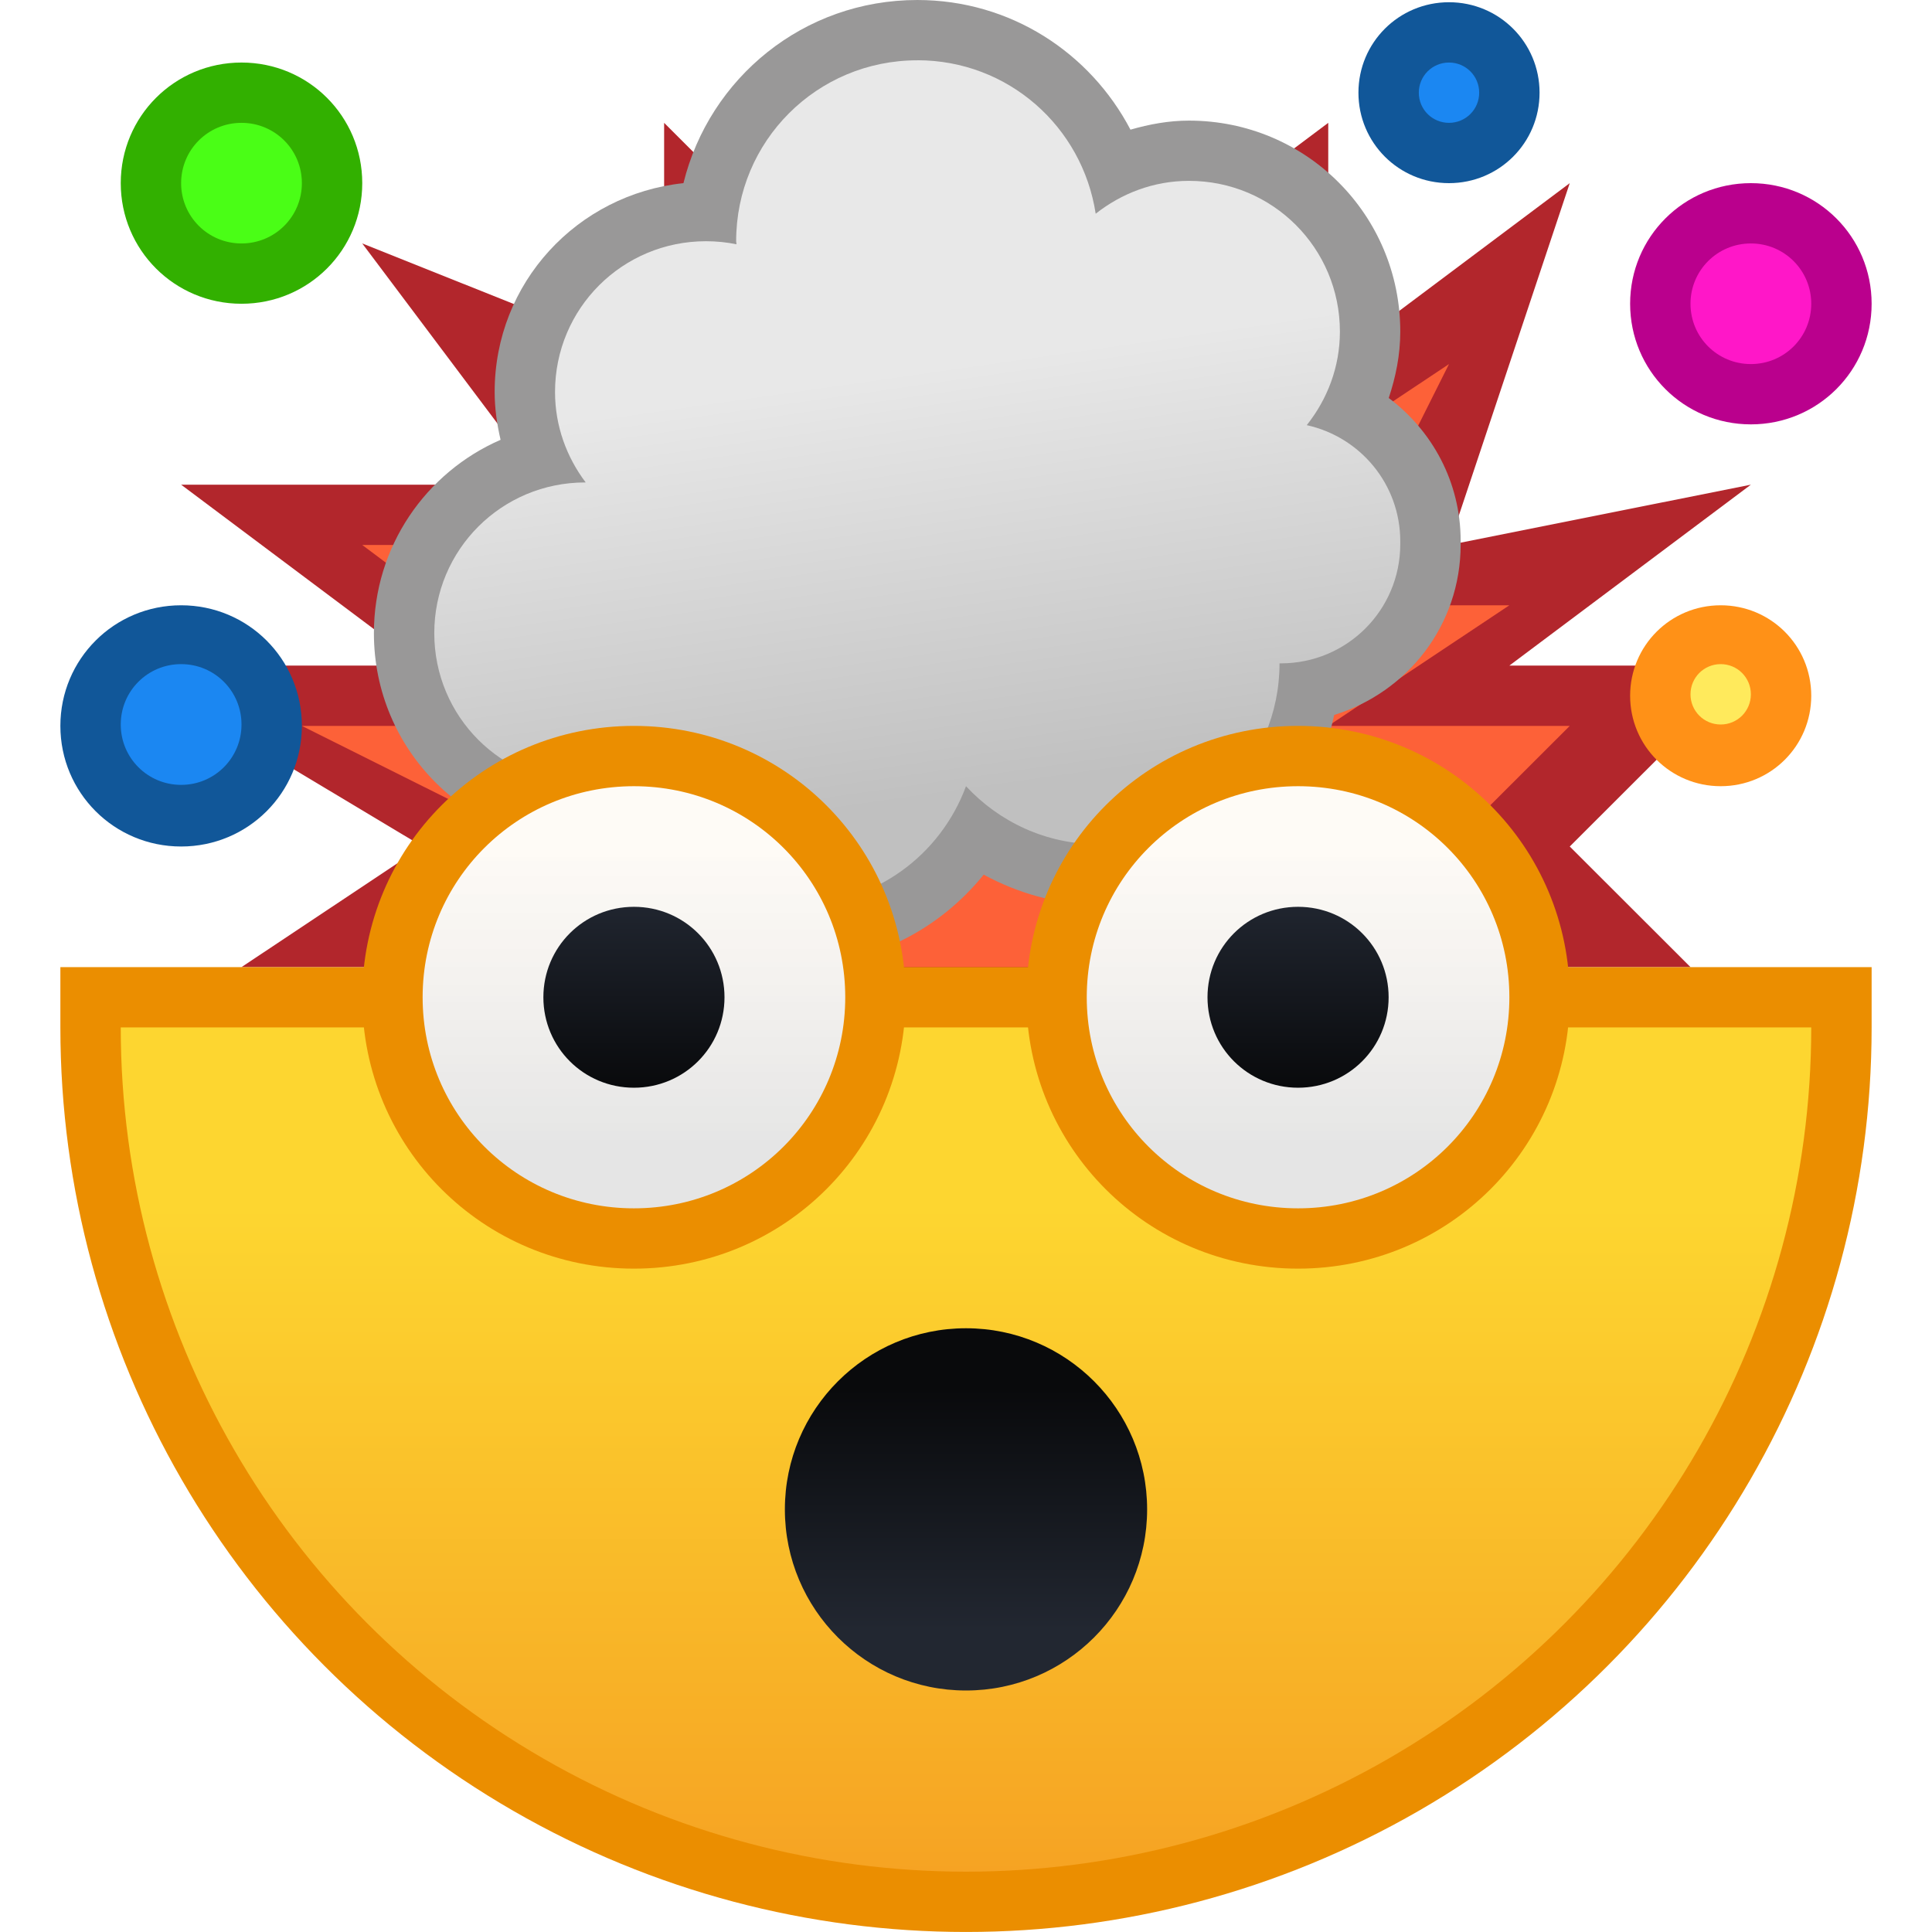
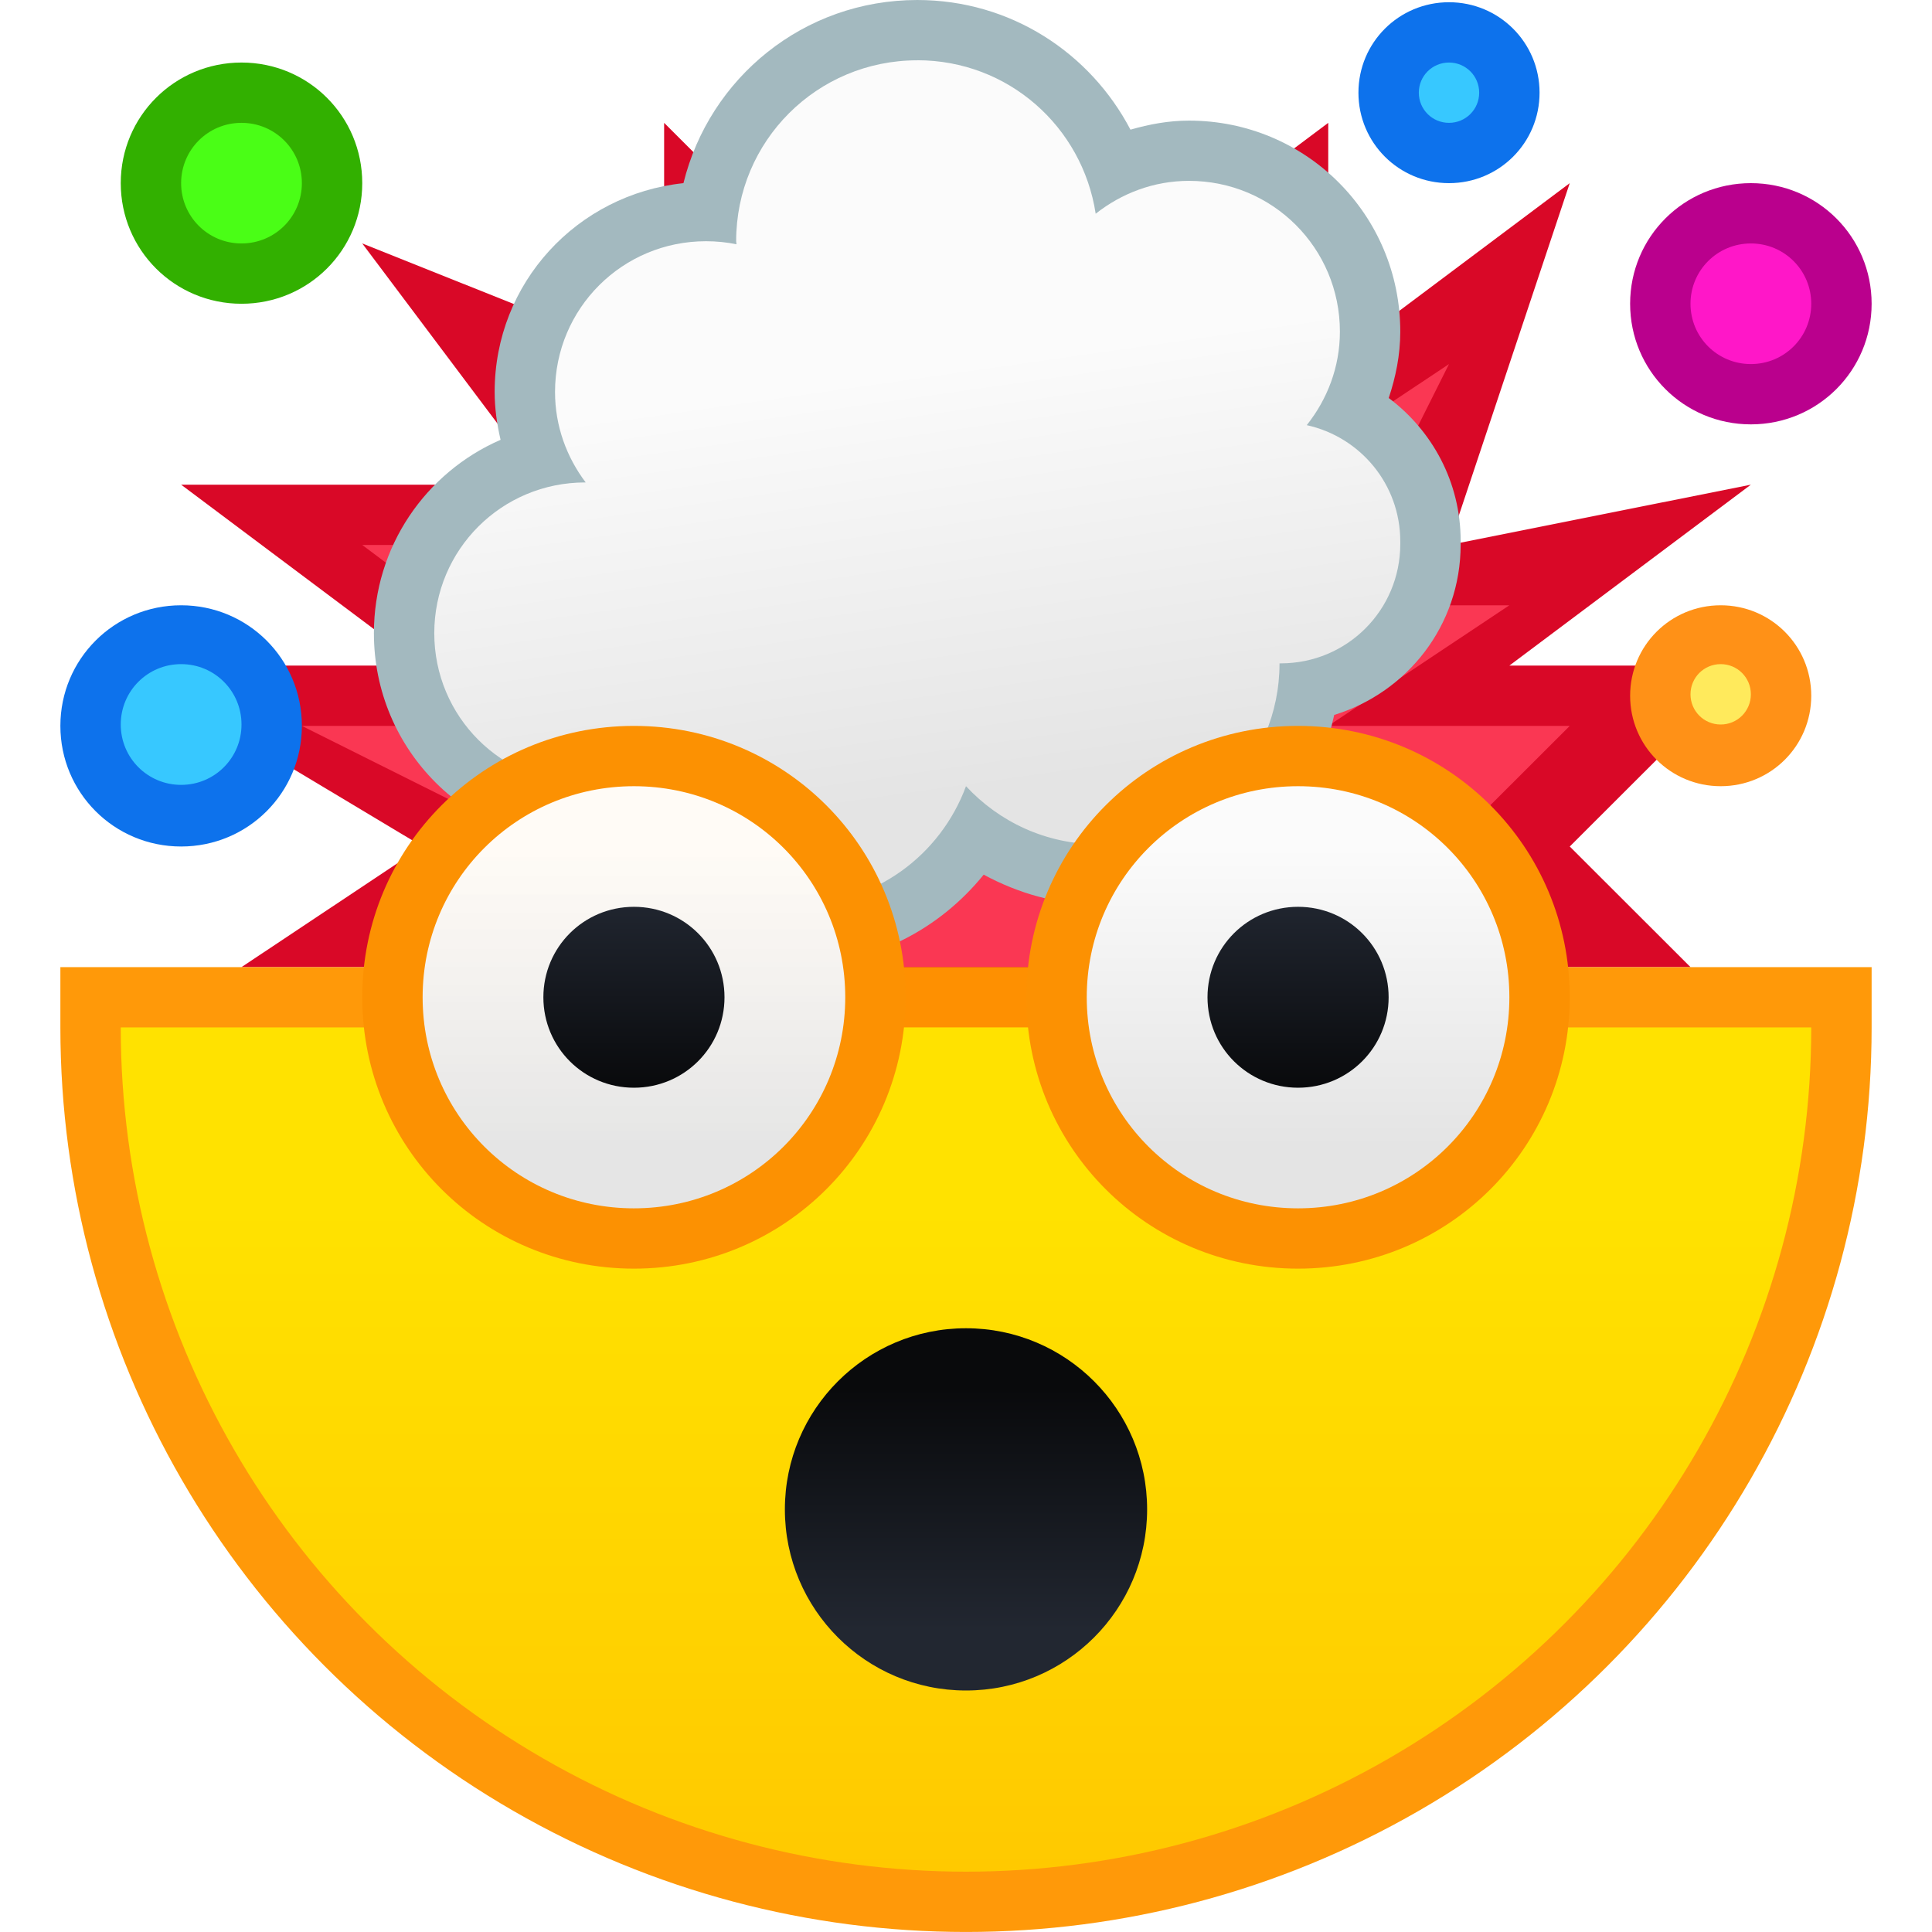
<svg xmlns="http://www.w3.org/2000/svg" xmlns:xlink="http://www.w3.org/1999/xlink" width="32" height="32" viewBox="0 0 32 32" version="1.1" id="svg8">
  <defs id="defs2">
    <linearGradient id="linearGradient866">
      <stop style="stop-color:#090a0c;stop-opacity:1" offset="0" id="stop862" />
      <stop style="stop-color:#20252f;stop-opacity:1" offset="1" id="stop864" />
    </linearGradient>
    <linearGradient gradientTransform="matrix(3.779527,0,0,3.779527,-26,-798.8696)" xlink:href="#linearGradient4766-0" id="linearGradient1428" x1="4.233" y1="295.677" x2="4.233" y2="294.619" gradientUnits="userSpaceOnUse" />
    <linearGradient id="linearGradient4766-0">
      <stop id="stop4762" offset="0" style="stop-color:#222731;stop-opacity:1" />
      <stop style="stop-color:#15181e;stop-opacity:1;" offset="0.5" id="stop4828" />
      <stop id="stop4764" offset="1" style="stop-color:#090a0c;stop-opacity:1" />
    </linearGradient>
-     <linearGradient xlink:href="#linearGradient1204" id="linearGradient1206" x1="4.498" y1="291.702" x2="4.233" y2="289.848" gradientUnits="userSpaceOnUse" gradientTransform="matrix(3.779527,0,0,3.779527,-26,-797.8695)" />
-     <linearGradient id="linearGradient1204">
-       <stop style="stop-color:#c0c0c0;stop-opacity:1" offset="0" id="stop1200" />
-       <stop style="stop-color:#e8e8e8;stop-opacity:1" offset="1" id="stop1202" />
-     </linearGradient>
-     <linearGradient gradientTransform="matrix(3.779527,0,0,3.779527,-9.910715,-794.5838)" xlink:href="#linearGradient4520" id="linearGradient858" x1="-0.024" y1="295.601" x2="-0.024" y2="292.687" gradientUnits="userSpaceOnUse" />
-     <linearGradient id="linearGradient4520">
-       <stop id="stop4516" offset="0" style="stop-color:#f6a323;stop-opacity:1" />
-       <stop id="stop4518" offset="1" style="stop-color:#fdd630;stop-opacity:1" />
-     </linearGradient>
-     <linearGradient gradientTransform="matrix(3.779527,0,0,3.779527,-9.910715,-794.5838)" xlink:href="#linearGradient1212" id="linearGradient1222" x1="1.299" y1="292.426" x2="1.299" y2="291.104" gradientUnits="userSpaceOnUse" />
+     <linearGradient xlink:href="#linearGradient4656" id="linearGradient1206" x1="4.498" y1="291.702" x2="4.233" y2="289.848" gradientUnits="userSpaceOnUse" gradientTransform="matrix(3.779527,0,0,3.779527,-26,-797.8695)" />
+     <linearGradient gradientTransform="matrix(3.779527,0,0,3.779527,-9.910715,-794.5838)" xlink:href="#linearGradient4627" id="linearGradient858" x1="-0.024" y1="295.601" x2="-0.024" y2="292.687" gradientUnits="userSpaceOnUse" />
+     <linearGradient gradientTransform="matrix(3.779527,0,0,3.779527,-9.910715,-794.5838)" xlink:href="#linearGradient4656" id="linearGradient1222" x1="1.299" y1="292.426" x2="1.299" y2="291.104" gradientUnits="userSpaceOnUse" />
    <linearGradient id="linearGradient1212">
      <stop style="stop-color:#e5e5e5;stop-opacity:1" offset="0" id="stop1208" />
      <stop style="stop-color:#ffffff;stop-opacity:0.965" offset="1" id="stop1210" />
    </linearGradient>
    <linearGradient gradientTransform="matrix(3.779527,0,0,3.779527,-9.910715,-794.5838)" xlink:href="#linearGradient1212" id="linearGradient1214" x1="-1.611" y1="292.426" x2="-1.611" y2="291.104" gradientUnits="userSpaceOnUse" />
    <linearGradient gradientTransform="matrix(3.779527,0,0,3.779527,0,-807.8697)" xlink:href="#linearGradient4766-0" id="linearGradient1428-0" x1="4.233" y1="295.677" x2="4.233" y2="294.619" gradientUnits="userSpaceOnUse" />
    <linearGradient xlink:href="#linearGradient866" id="linearGradient868" x1="-16" y1="309.634" x2="-16" y2="306.63" gradientUnits="userSpaceOnUse" />
    <linearGradient xlink:href="#linearGradient866" id="linearGradient876" x1="-5" y1="309.634" x2="-5" y2="306.63" gradientUnits="userSpaceOnUse" />
+     <linearGradient id="linearGradient4656">
+       <stop id="stop4652" offset="0" style="stop-color:#e4e4e4;stop-opacity:1" />
+       <stop id="stop4654" offset="1" style="stop-color:#fbfbfb;stop-opacity:1" />
+     </linearGradient>
+     <linearGradient id="linearGradient4627">
+       <stop id="stop4623" offset="0" style="stop-color:#ffc900;stop-opacity:1" />
+       <stop id="stop4625" offset="1" style="stop-color:#ffe200;stop-opacity:1" />
+     </linearGradient>
  </defs>
  <g id="layer1" transform="translate(0,-282.65)">
    <g id="g2317" transform="matrix(1,0,0,0.9988432,26,-8.625637)">
-       <path id="path905" d="m -22,307.65 h 5 v 1 h 14 v -1 l 5,-1.5e-4 L -7.3e-7,305.65 3,302.65 h -4 l 4,-3 -5,1 2,-6 -4,3 v -4 l -4,3 -4,-3 v 3 l -3,-3 v 4 l -5,-2 3,4 h -6 l 4,3 h -5 l 5,3 z" style="fill:#b2262c;fill-opacity:1;stroke:none;stroke-width:1px;stroke-linecap:butt;stroke-linejoin:miter;stroke-opacity:1" />
-       <path id="path909" d="m -19,306.65 2,-1 -4,-2 h 5 l -4,-3 h 5 l -2,-3 3,1 v -3 l 3,3 v -3 l 3,2 3,-2 v 4 l 3,-2 -2,4 h 3 l -3,2 H -7.3e-7 l -2,2 1,1 h -3 v 1 H -15 v -1 z" style="fill:#fd6138;fill-opacity:1;stroke:none;stroke-width:1px;stroke-linecap:butt;stroke-linejoin:miter;stroke-opacity:1" />
-       <path id="rect949" d="m -10.807,291.613 c -1.882,0 -3.443,1.291 -3.873,3.037 -1.76,0.187 -3.127,1.652 -3.127,3.463 0,0.274 0.039,0.537 0.098,0.793 -1.236,0.539 -2.098,1.768 -2.098,3.207 0,1.939 1.561,3.5 3.5,3.5 0.017,0 0.032,-0.004 0.049,-0.004 0.69,1.195 1.967,2.004 3.451,2.004 1.261,0 2.368,-0.59 3.1,-1.496 0.567,0.307 1.208,0.496 1.9,0.496 1.922,0 3.516,-1.343 3.906,-3.145 1.212,-0.374 2.094,-1.487 2.094,-2.824 v -0.062 c 0,-0.974 -0.471,-1.828 -1.191,-2.369 0.115,-0.347 0.191,-0.713 0.191,-1.1 0,-1.939 -1.561,-3.5 -3.5,-3.5 -0.339,0 -0.659,0.061 -0.969,0.15 -0.667,-1.275 -1.987,-2.15 -3.531,-2.15 z" style="opacity:1;fill:#999898;fill-opacity:1;stroke:none;stroke-width:0.808;stroke-linecap:round;stroke-linejoin:round;stroke-miterlimit:4;stroke-dasharray:none;stroke-opacity:1;paint-order:stroke markers fill" />
-       <path id="rect951-7" d="m -10.807,292.613 c -1.662,0 -3,1.338 -3,3 0,0.019 0.006,0.034 0.006,0.051 -0.163,-0.034 -0.333,-0.051 -0.506,-0.051 -1.385,0 -2.5,1.115 -2.5,2.5 0,0.566 0.193,1.082 0.508,1.5 -0.003,-4e-5 -0.005,0 -0.008,0 -1.385,0 -2.5,1.115 -2.5,2.5 0,1.385 1.115,2.5 2.5,2.5 0.227,0 0.443,-0.039 0.652,-0.096 0.384,1.214 1.503,2.096 2.848,2.096 1.295,0 2.385,-0.817 2.807,-1.963 0.547,0.589 1.322,0.963 2.193,0.963 1.662,0 3,-1.338 3,-3 h 0.021 c 1.096,0 1.979,-0.882 1.979,-1.979 v -0.043 c 0,-0.948 -0.662,-1.732 -1.549,-1.928 0.339,-0.427 0.549,-0.961 0.549,-1.551 0,-1.385 -1.115,-2.5 -2.5,-2.5 -0.587,0 -1.119,0.209 -1.545,0.545 -0.22,-1.443 -1.449,-2.545 -2.955,-2.545 z" style="opacity:1;fill:url(#linearGradient1206);fill-opacity:1;stroke:none;stroke-width:0.693;stroke-linecap:round;stroke-linejoin:round;stroke-miterlimit:4;stroke-dasharray:none;stroke-opacity:1;paint-order:stroke markers fill" />
-       <path id="path833" d="m -25,307.65 v 1 a 15,15 0 0 0 7.5,12.99 15,15 0 0 0 15,0 15,15 0 0 0 7.5,-12.99 v -1 z" style="opacity:1;fill:#eb8e00;fill-opacity:1;stroke:none;stroke-width:1.084;stroke-linecap:round;stroke-linejoin:round;stroke-miterlimit:4;stroke-dasharray:none;stroke-opacity:1;paint-order:stroke markers fill" />
-       <path id="path833-3" d="m 4,308.65 a 14,14 0 0 1 -7,12.124 14,14 0 0 1 -14,0 A 14,14 0 0 1 -24,308.65 h 14 z" style="opacity:1;fill:url(#linearGradient858);fill-opacity:1;stroke:none;stroke-width:1.012;stroke-linecap:round;stroke-linejoin:round;stroke-miterlimit:4;stroke-dasharray:none;stroke-opacity:1;paint-order:stroke markers fill" />
-       <path style="opacity:1;fill:#eb8e00;fill-opacity:1;stroke:none;stroke-width:0.808;stroke-linecap:round;stroke-linejoin:round;stroke-miterlimit:4;stroke-dasharray:none;stroke-opacity:1;paint-order:stroke markers fill" d="m -15.5,303.65 c 2.493,0 4.5,2.007 4.5,4.5 0,2.493 -2.007,4.5 -4.5,4.5 -2.493,0 -4.5,-2.007 -4.5,-4.5 0,-2.493 2.007,-4.5 4.5,-4.5 z" id="rect863" />
-       <path style="opacity:1;fill:#eb8e00;fill-opacity:1;stroke:none;stroke-width:0.808;stroke-linecap:round;stroke-linejoin:round;stroke-miterlimit:4;stroke-dasharray:none;stroke-opacity:1;paint-order:stroke markers fill" d="m -4.5,303.65 c 2.493,0 4.5,2.007 4.5,4.5 0,2.493 -2.007,4.5 -4.5,4.5 -2.493,0 -4.5,-2.007 -4.5,-4.5 0,-2.493 2.007,-4.5 4.5,-4.5 z" id="rect863-6" />
+       <path id="path905" d="m -22,307.65 h 5 v 1 h 14 v -1 l 5,-1.5e-4 L -7.3e-7,305.65 3,302.65 h -4 l 4,-3 -5,1 2,-6 -4,3 v -4 l -4,3 -4,-3 v 3 l -3,-3 v 4 l -5,-2 3,4 h -6 l 4,3 h -5 l 5,3 z" style="fill:#d90827;fill-opacity:1;stroke:none;stroke-width:1px;stroke-linecap:butt;stroke-linejoin:miter;stroke-opacity:1" />
+       <path id="path909" d="m -19,306.65 2,-1 -4,-2 h 5 l -4,-3 h 5 l -2,-3 3,1 v -3 l 3,3 v -3 l 3,2 3,-2 v 4 l 3,-2 -2,4 h 3 l -3,2 H -7.3e-7 l -2,2 1,1 h -3 v 1 H -15 v -1 z" style="fill:#fa3753;fill-opacity:1;stroke:none;stroke-width:1px;stroke-linecap:butt;stroke-linejoin:miter;stroke-opacity:1" />
+       <path id="rect949" d="m -10.807,291.613 c -1.882,0 -3.443,1.291 -3.873,3.037 -1.76,0.187 -3.127,1.652 -3.127,3.463 0,0.274 0.039,0.537 0.098,0.793 -1.236,0.539 -2.098,1.768 -2.098,3.207 0,1.939 1.561,3.5 3.5,3.5 0.017,0 0.032,-0.004 0.049,-0.004 0.69,1.195 1.967,2.004 3.451,2.004 1.261,0 2.368,-0.59 3.1,-1.496 0.567,0.307 1.208,0.496 1.9,0.496 1.922,0 3.516,-1.343 3.906,-3.145 1.212,-0.374 2.094,-1.487 2.094,-2.824 v -0.062 c 0,-0.974 -0.471,-1.828 -1.191,-2.369 0.115,-0.347 0.191,-0.713 0.191,-1.1 0,-1.939 -1.561,-3.5 -3.5,-3.5 -0.339,0 -0.659,0.061 -0.969,0.15 -0.667,-1.275 -1.987,-2.15 -3.531,-2.15 z" style="opacity:1;fill:#a3b9bf;fill-opacity:1;stroke:none;stroke-width:0.808;stroke-linecap:round;stroke-linejoin:round;stroke-miterlimit:4;stroke-dasharray:none;stroke-opacity:1;paint-order:stroke markers fill" />
+       <path id="rect951-7" d="m -10.807,292.613 c -1.662,0 -3,1.338 -3,3 0,0.019 0.006,0.034 0.006,0.051 -0.163,-0.034 -0.333,-0.051 -0.506,-0.051 -1.385,0 -2.5,1.115 -2.5,2.5 0,0.566 0.193,1.082 0.508,1.5 -0.003,-4e-5 -0.005,0 -0.008,0 -1.385,0 -2.5,1.115 -2.5,2.5 0,1.385 1.115,2.5 2.5,2.5 0.227,0 0.443,-0.039 0.652,-0.096 0.384,1.214 1.503,2.096 2.848,2.096 1.295,0 2.385,-0.817 2.807,-1.963 0.547,0.589 1.322,0.963 2.193,0.963 1.662,0 3,-1.338 3,-3 h 0.021 c 1.096,0 1.979,-0.882 1.979,-1.979 v -0.043 c 0,-0.948 -0.662,-1.732 -1.549,-1.928 0.339,-0.427 0.549,-0.961 0.549,-1.551 0,-1.385 -1.115,-2.5 -2.5,-2.5 -0.587,0 -1.119,0.209 -1.545,0.545 -0.22,-1.443 -1.449,-2.545 -2.955,-2.545 z" style="opacity:1;fill:url(#linearGradient1206);fill-opacity:1.0;stroke:none;stroke-width:0.693;stroke-linecap:round;stroke-linejoin:round;stroke-miterlimit:4;stroke-dasharray:none;stroke-opacity:1;paint-order:stroke markers fill" />
+       <path id="path833" d="m -25,307.65 v 1 a 15,15 0 0 0 7.5,12.99 15,15 0 0 0 15,0 15,15 0 0 0 7.5,-12.99 v -1 z" style="opacity:1;fill:#ff9600;fill-opacity:0.961;stroke:none;stroke-width:1.084;stroke-linecap:round;stroke-linejoin:round;stroke-miterlimit:4;stroke-dasharray:none;stroke-opacity:1;paint-order:stroke markers fill" />
+       <path id="path833-3" d="m 4,308.65 a 14,14 0 0 1 -7,12.124 14,14 0 0 1 -14,0 A 14,14 0 0 1 -24,308.65 h 14 z" style="opacity:1;fill:url(#linearGradient858);fill-opacity:1.0;stroke:none;stroke-width:1.012;stroke-linecap:round;stroke-linejoin:round;stroke-miterlimit:4;stroke-dasharray:none;stroke-opacity:1;paint-order:stroke markers fill" />
+       <path style="opacity:1;fill:#fc9102;fill-opacity:1;stroke:none;stroke-width:0.808;stroke-linecap:round;stroke-linejoin:round;stroke-miterlimit:4;stroke-dasharray:none;stroke-opacity:1;paint-order:stroke markers fill" d="m -15.5,303.65 c 2.493,0 4.5,2.007 4.5,4.5 0,2.493 -2.007,4.5 -4.5,4.5 -2.493,0 -4.5,-2.007 -4.5,-4.5 0,-2.493 2.007,-4.5 4.5,-4.5 z" id="rect863" />
+       <path style="opacity:1;fill:#fc9102;fill-opacity:1;stroke:none;stroke-width:0.808;stroke-linecap:round;stroke-linejoin:round;stroke-miterlimit:4;stroke-dasharray:none;stroke-opacity:1;paint-order:stroke markers fill" d="m -4.5,303.65 c 2.493,0 4.5,2.007 4.5,4.5 0,2.493 -2.007,4.5 -4.5,4.5 -2.493,0 -4.5,-2.007 -4.5,-4.5 0,-2.493 2.007,-4.5 4.5,-4.5 z" id="rect863-6" />
      <path style="opacity:1;fill:url(#linearGradient1214);fill-opacity:1;stroke:none;stroke-width:0.808;stroke-linecap:round;stroke-linejoin:round;stroke-miterlimit:4;stroke-dasharray:none;stroke-opacity:1;paint-order:stroke markers fill" d="m -15.5,304.65 c 1.939,0 3.5,1.561 3.5,3.5 0,1.939 -1.561,3.5 -3.5,3.5 -1.939,0 -3.5,-1.561 -3.5,-3.5 0,-1.939 1.561,-3.5 3.5,-3.5 z" id="rect895" />
-       <path style="opacity:1;fill:url(#linearGradient1222);fill-opacity:1;stroke:none;stroke-width:0.808;stroke-linecap:round;stroke-linejoin:round;stroke-miterlimit:4;stroke-dasharray:none;stroke-opacity:1;paint-order:stroke markers fill" d="m -4.5,304.65 c 1.939,0 3.5,1.561 3.5,3.5 0,1.939 -1.561,3.5 -3.5,3.5 -1.939,0 -3.5,-1.561 -3.5,-3.5 0,-1.939 1.561,-3.5 3.5,-3.5 z" id="rect897" />
+       <path style="opacity:1;fill:url(#linearGradient1222);fill-opacity:1.0;stroke:none;stroke-width:0.808;stroke-linecap:round;stroke-linejoin:round;stroke-miterlimit:4;stroke-dasharray:none;stroke-opacity:1;paint-order:stroke markers fill" d="m -4.5,304.65 c 1.939,0 3.5,1.561 3.5,3.5 0,1.939 -1.561,3.5 -3.5,3.5 -1.939,0 -3.5,-1.561 -3.5,-3.5 0,-1.939 1.561,-3.5 3.5,-3.5 z" id="rect897" />
      <path style="opacity:1;fill:url(#linearGradient868);fill-opacity:1;stroke:none;stroke-width:0.808;stroke-linecap:round;stroke-linejoin:round;stroke-miterlimit:4;stroke-dasharray:none;stroke-opacity:1;paint-order:stroke markers fill" d="m -15.5,306.65 c 0.831,0 1.5,0.669 1.5,1.5 0,0.831 -0.669,1.5 -1.5,1.5 -0.831,0 -1.5,-0.669 -1.5,-1.5 0,-0.831 0.669,-1.5 1.5,-1.5 z" id="rect899" />
      <path style="opacity:1;fill:url(#linearGradient876);fill-opacity:1;stroke:none;stroke-width:0.808;stroke-linecap:round;stroke-linejoin:round;stroke-miterlimit:4;stroke-dasharray:none;stroke-opacity:1;paint-order:stroke markers fill" d="m -4.5,306.65 c 0.831,0 1.5,0.669 1.5,1.5 0,0.831 -0.669,1.5 -1.5,1.5 -0.831,0 -1.5,-0.669 -1.5,-1.5 0,-0.831 0.669,-1.5 1.5,-1.5 z" id="rect901" />
      <path id="rect1226" d="m -22,292.65 c 1.108,0 2,0.892 2,2 0,1.108 -0.892,2 -2,2 -1.108,0 -2,-0.892 -2,-2 0,-1.108 0.892,-2 2,-2 z" style="opacity:1;fill:#32b000;fill-opacity:1;stroke:none;stroke-width:0.808;stroke-linecap:round;stroke-linejoin:round;stroke-miterlimit:4;stroke-dasharray:none;stroke-opacity:1;paint-order:stroke markers fill" />
      <path id="rect1228" d="m -22,293.65 c 0.554,0 1,0.446 1,1 0,0.554 -0.446,1 -1,1 -0.554,0 -1,-0.446 -1,-1 0,-0.554 0.446,-1 1,-1 z" style="opacity:1;fill:#4afe16;fill-opacity:1;stroke:none;stroke-width:0.808;stroke-linecap:round;stroke-linejoin:round;stroke-miterlimit:4;stroke-dasharray:none;stroke-opacity:1;paint-order:stroke markers fill" />
      <path id="rect1226-2" d="m 3,294.65 c 1.108,0 2,0.892 2,2 0,1.108 -0.892,2 -2,2 -1.108,0 -2,-0.892 -2,-2 0,-1.108 0.892,-2 2,-2 z" style="opacity:1;fill:#ba008d;fill-opacity:1;stroke:none;stroke-width:0.808;stroke-linecap:round;stroke-linejoin:round;stroke-miterlimit:4;stroke-dasharray:none;stroke-opacity:1;paint-order:stroke markers fill" />
      <path id="rect1228-7" d="m 3,295.65 c 0.554,0 1,0.446 1,1 0,0.554 -0.446,1 -1,1 -0.554,0 -1,-0.446 -1,-1 0,-0.554 0.446,-1 1,-1 z" style="opacity:1;fill:#ff17c8;fill-opacity:1;stroke:none;stroke-width:0.808;stroke-linecap:round;stroke-linejoin:round;stroke-miterlimit:4;stroke-dasharray:none;stroke-opacity:1;paint-order:stroke markers fill" />
-       <path id="rect1226-2-3" d="m -23,301.65 c 1.108,0 2,0.892 2,2 0,1.108 -0.892,2 -2,2 -1.108,0 -2,-0.892 -2,-2 0,-1.108 0.892,-2 2,-2 z" style="opacity:1;fill:#115799;fill-opacity:1;stroke:none;stroke-width:0.808;stroke-linecap:round;stroke-linejoin:round;stroke-miterlimit:4;stroke-dasharray:none;stroke-opacity:1;paint-order:stroke markers fill" />
-       <path id="rect1351" d="m -2,291.65 c 0.831,0 1.5,0.669 1.5,1.5 0,0.831 -0.669,1.5 -1.5,1.5 -0.831,0 -1.5,-0.669 -1.5,-1.5 0,-0.831 0.669,-1.5 1.5,-1.5 z" style="opacity:1;fill:#115799;fill-opacity:1;stroke:none;stroke-width:0.808;stroke-linecap:round;stroke-linejoin:round;stroke-miterlimit:4;stroke-dasharray:none;stroke-opacity:1;paint-order:stroke markers fill" />
-       <path id="rect1353" d="m -2,292.65 c 0.277,0 0.5,0.223 0.5,0.5 0,0.277 -0.223,0.5 -0.5,0.5 -0.277,0 -0.5,-0.223 -0.5,-0.5 0,-0.277 0.223,-0.5 0.5,-0.5 z" style="opacity:1;fill:#1b87f2;fill-opacity:1;stroke:none;stroke-width:0.808;stroke-linecap:round;stroke-linejoin:round;stroke-miterlimit:4;stroke-dasharray:none;stroke-opacity:1;paint-order:stroke markers fill" />
+       <path id="rect1226-2-3" d="m -23,301.65 c 1.108,0 2,0.892 2,2 0,1.108 -0.892,2 -2,2 -1.108,0 -2,-0.892 -2,-2 0,-1.108 0.892,-2 2,-2 z" style="opacity:1;fill:#0d72ec;fill-opacity:1;stroke:none;stroke-width:0.808;stroke-linecap:round;stroke-linejoin:round;stroke-miterlimit:4;stroke-dasharray:none;stroke-opacity:1;paint-order:stroke markers fill" />
+       <path id="rect1351" d="m -2,291.65 c 0.831,0 1.5,0.669 1.5,1.5 0,0.831 -0.669,1.5 -1.5,1.5 -0.831,0 -1.5,-0.669 -1.5,-1.5 0,-0.831 0.669,-1.5 1.5,-1.5 z" style="opacity:1;fill:#0d72ec;fill-opacity:1;stroke:none;stroke-width:0.808;stroke-linecap:round;stroke-linejoin:round;stroke-miterlimit:4;stroke-dasharray:none;stroke-opacity:1;paint-order:stroke markers fill" />
+       <path id="rect1353" d="m -2,292.65 c 0.277,0 0.5,0.223 0.5,0.5 0,0.277 -0.223,0.5 -0.5,0.5 -0.277,0 -0.5,-0.223 -0.5,-0.5 0,-0.277 0.223,-0.5 0.5,-0.5 z" style="opacity:1;fill:#37c8ff;fill-opacity:1;stroke:none;stroke-width:0.808;stroke-linecap:round;stroke-linejoin:round;stroke-miterlimit:4;stroke-dasharray:none;stroke-opacity:1;paint-order:stroke markers fill" />
      <path style="opacity:1;fill:#ff9117;fill-opacity:1;stroke:none;stroke-width:0.808;stroke-linecap:round;stroke-linejoin:round;stroke-miterlimit:4;stroke-dasharray:none;stroke-opacity:1;paint-order:stroke markers fill" d="m 2.5,301.65 c 0.831,0 1.5,0.669 1.5,1.5 0,0.831 -0.669,1.5 -1.5,1.5 -0.831,0 -1.5,-0.669 -1.5,-1.5 0,-0.831 0.669,-1.5 1.5,-1.5 z" id="rect1357" />
      <path cx="4.233" cy="295.148" r="0.794" id="path1361" style="opacity:1;fill:url(#linearGradient1428);fill-opacity:1;stroke:none;stroke-width:0.885;stroke-linecap:round;stroke-linejoin:round;stroke-miterlimit:4;stroke-dasharray:none;stroke-opacity:1;paint-order:stroke markers fill" d="" />
    </g>
-     <path style="opacity:1;fill:#1b87f2;fill-opacity:1;stroke:none;stroke-width:0.808;stroke-linecap:round;stroke-linejoin:round;stroke-miterlimit:4;stroke-dasharray:none;stroke-opacity:1;paint-order:stroke markers fill" d="m 3,293.65 c 0.554,0 1,0.446 1,1 0,0.554 -0.446,1 -1,1 -0.554,-1e-5 -1,-0.446 -1,-1 0,-0.554 0.446,-1 1,-1 z" id="rect1228-7-6" />
+     <path style="opacity:1;fill:#37c8ff;fill-opacity:1;stroke:none;stroke-width:0.808;stroke-linecap:round;stroke-linejoin:round;stroke-miterlimit:4;stroke-dasharray:none;stroke-opacity:1;paint-order:stroke markers fill" d="m 3,293.65 c 0.554,0 1,0.446 1,1 0,0.554 -0.446,1 -1,1 -0.554,-1e-5 -1,-0.446 -1,-1 0,-0.554 0.446,-1 1,-1 z" id="rect1228-7-6" />
    <path style="opacity:1;fill:#ffea5c;fill-opacity:1;stroke:none;stroke-width:0.808;stroke-linecap:round;stroke-linejoin:round;stroke-miterlimit:4;stroke-dasharray:none;stroke-opacity:1;paint-order:stroke markers fill" d="m 28.5,293.65 c 0.277,0 0.5,0.223 0.5,0.5 0,0.277 -0.223,0.5 -0.5,0.5 -0.277,0 -0.5,-0.223 -0.5,-0.5 0,-0.277 0.223,-0.5 0.5,-0.5 z" id="rect1359" />
    <path style="opacity:1;fill:url(#linearGradient1428-0);fill-opacity:1;stroke:none;stroke-width:0.885;stroke-linecap:round;stroke-linejoin:round;stroke-miterlimit:4;stroke-dasharray:none;stroke-opacity:1;paint-order:stroke markers fill" d="m 19,307.65 a 3,3 0 0 1 -3,3 3,3 0 0 1 -3,-3 3,3 0 0 1 3,-3 3,3 0 0 1 3,3 z" id="path1361-5" />
  </g>
</svg>
